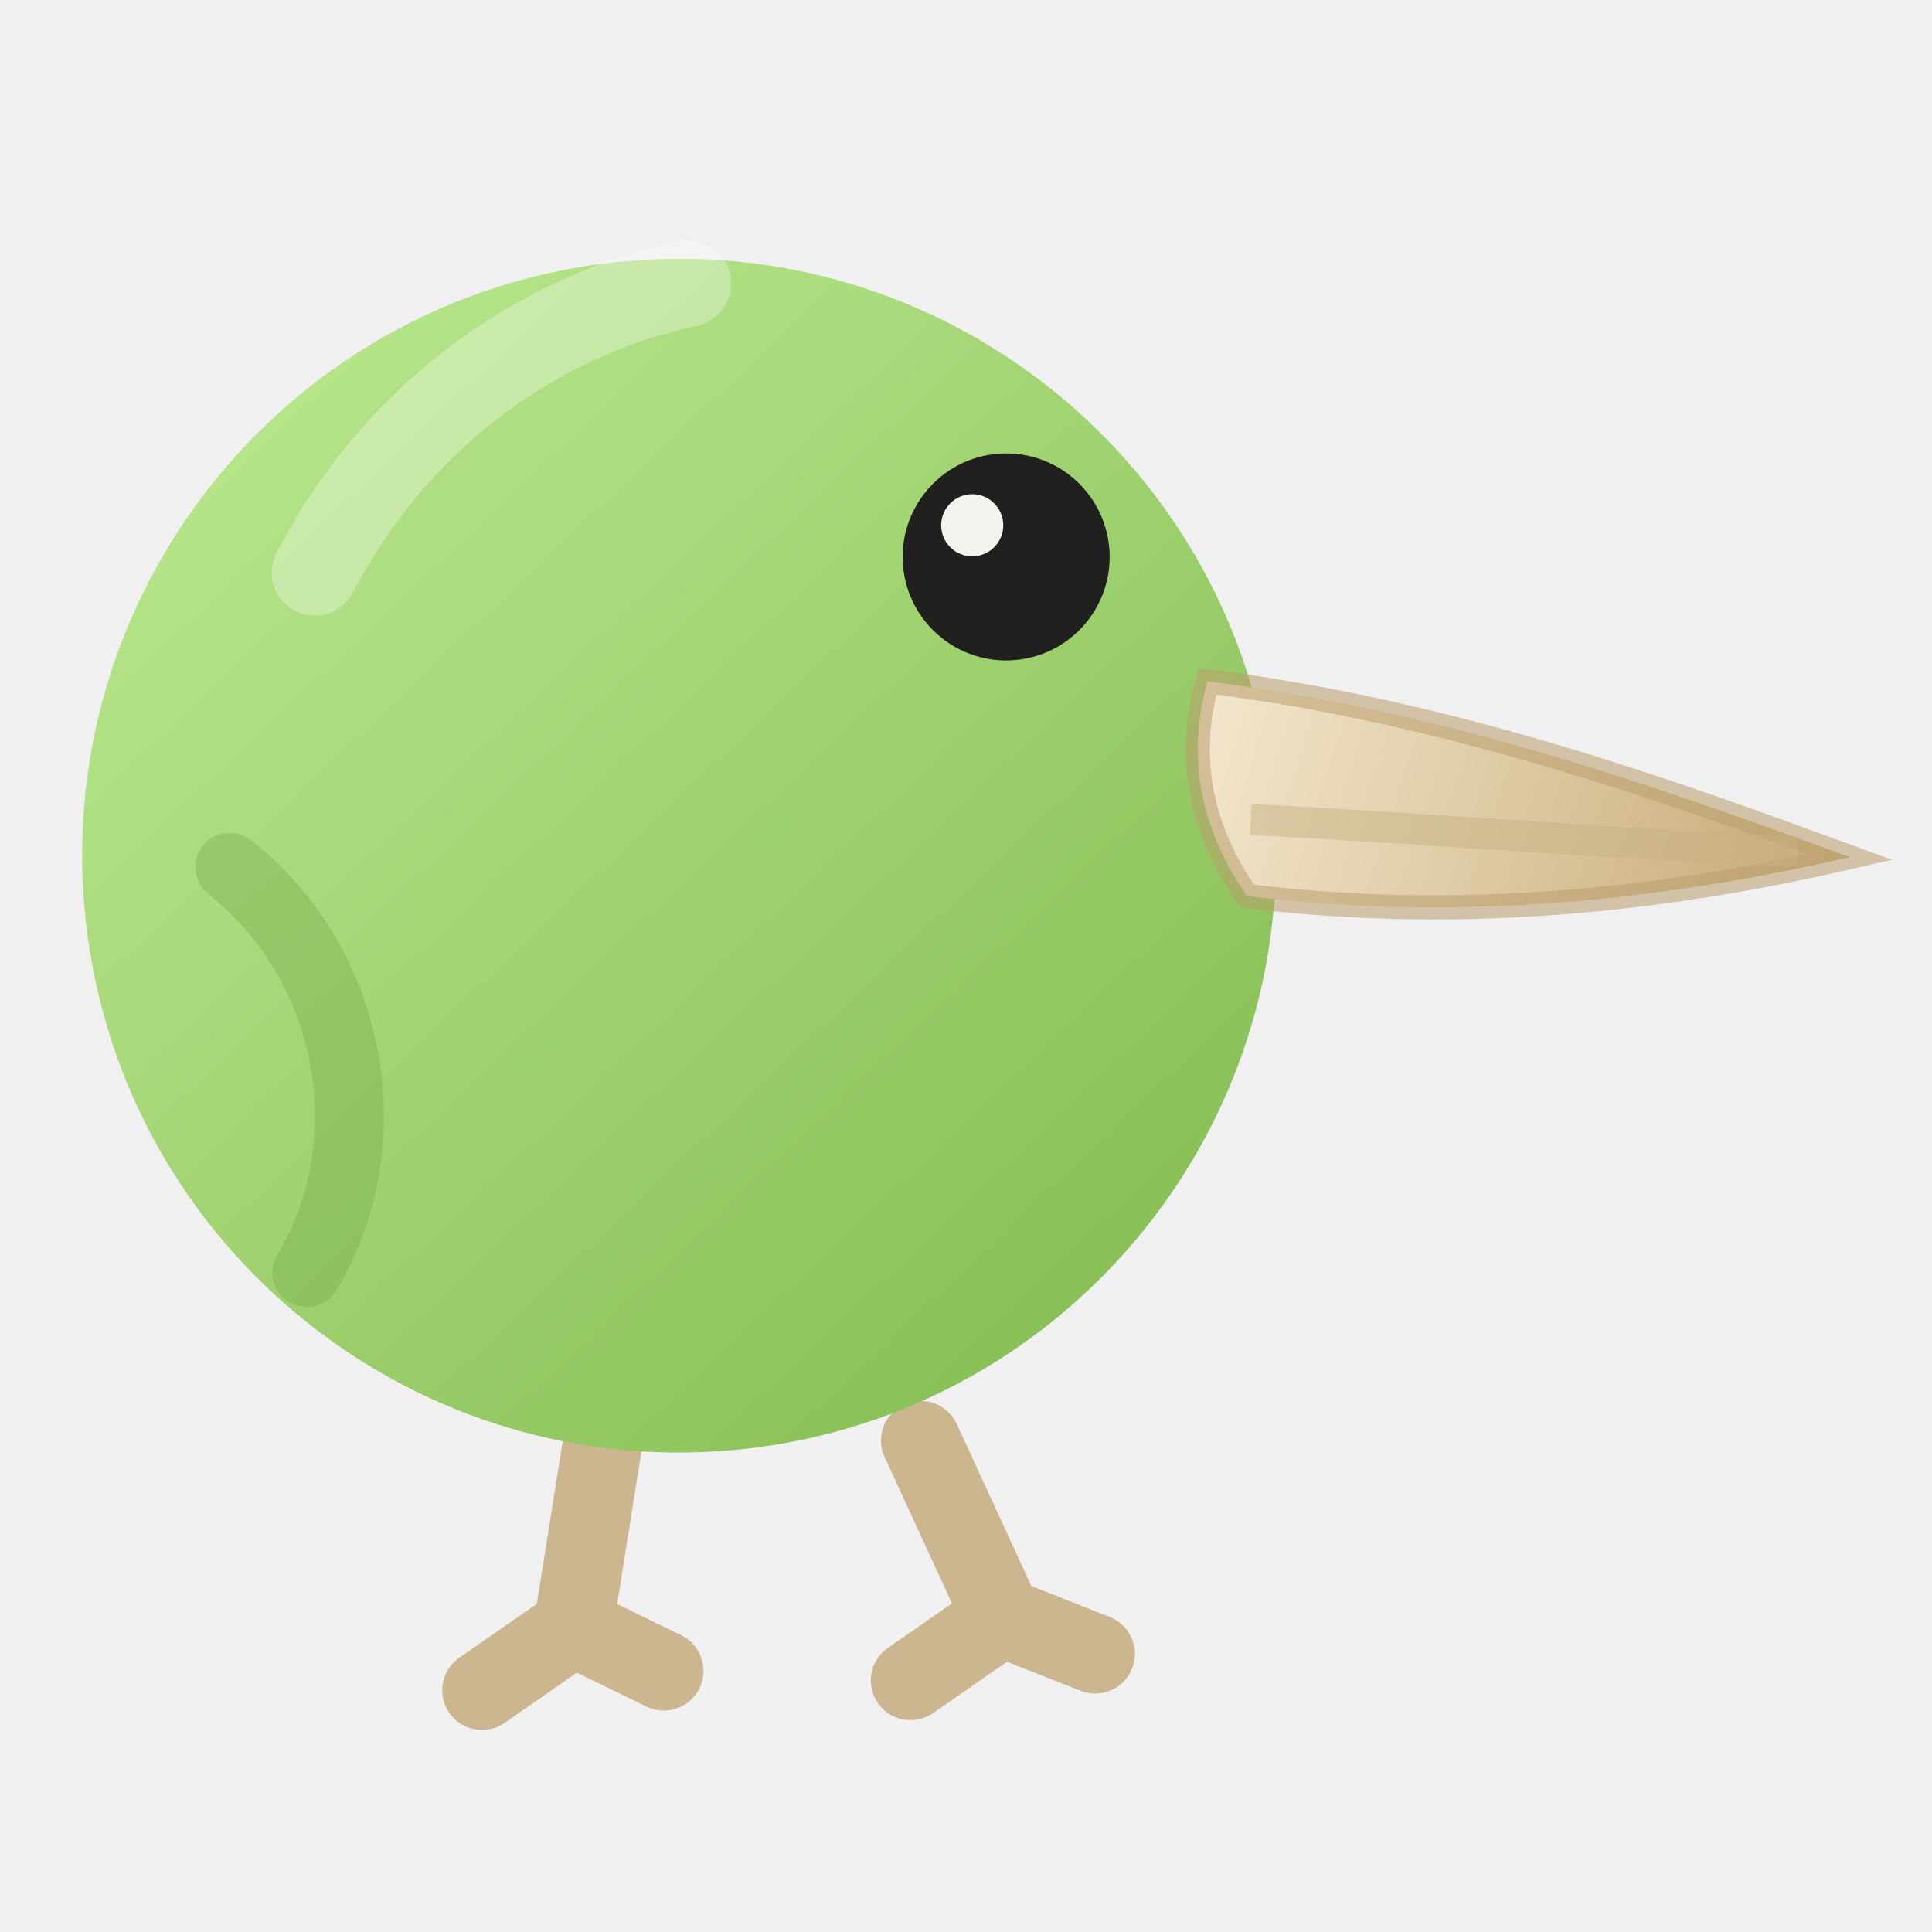
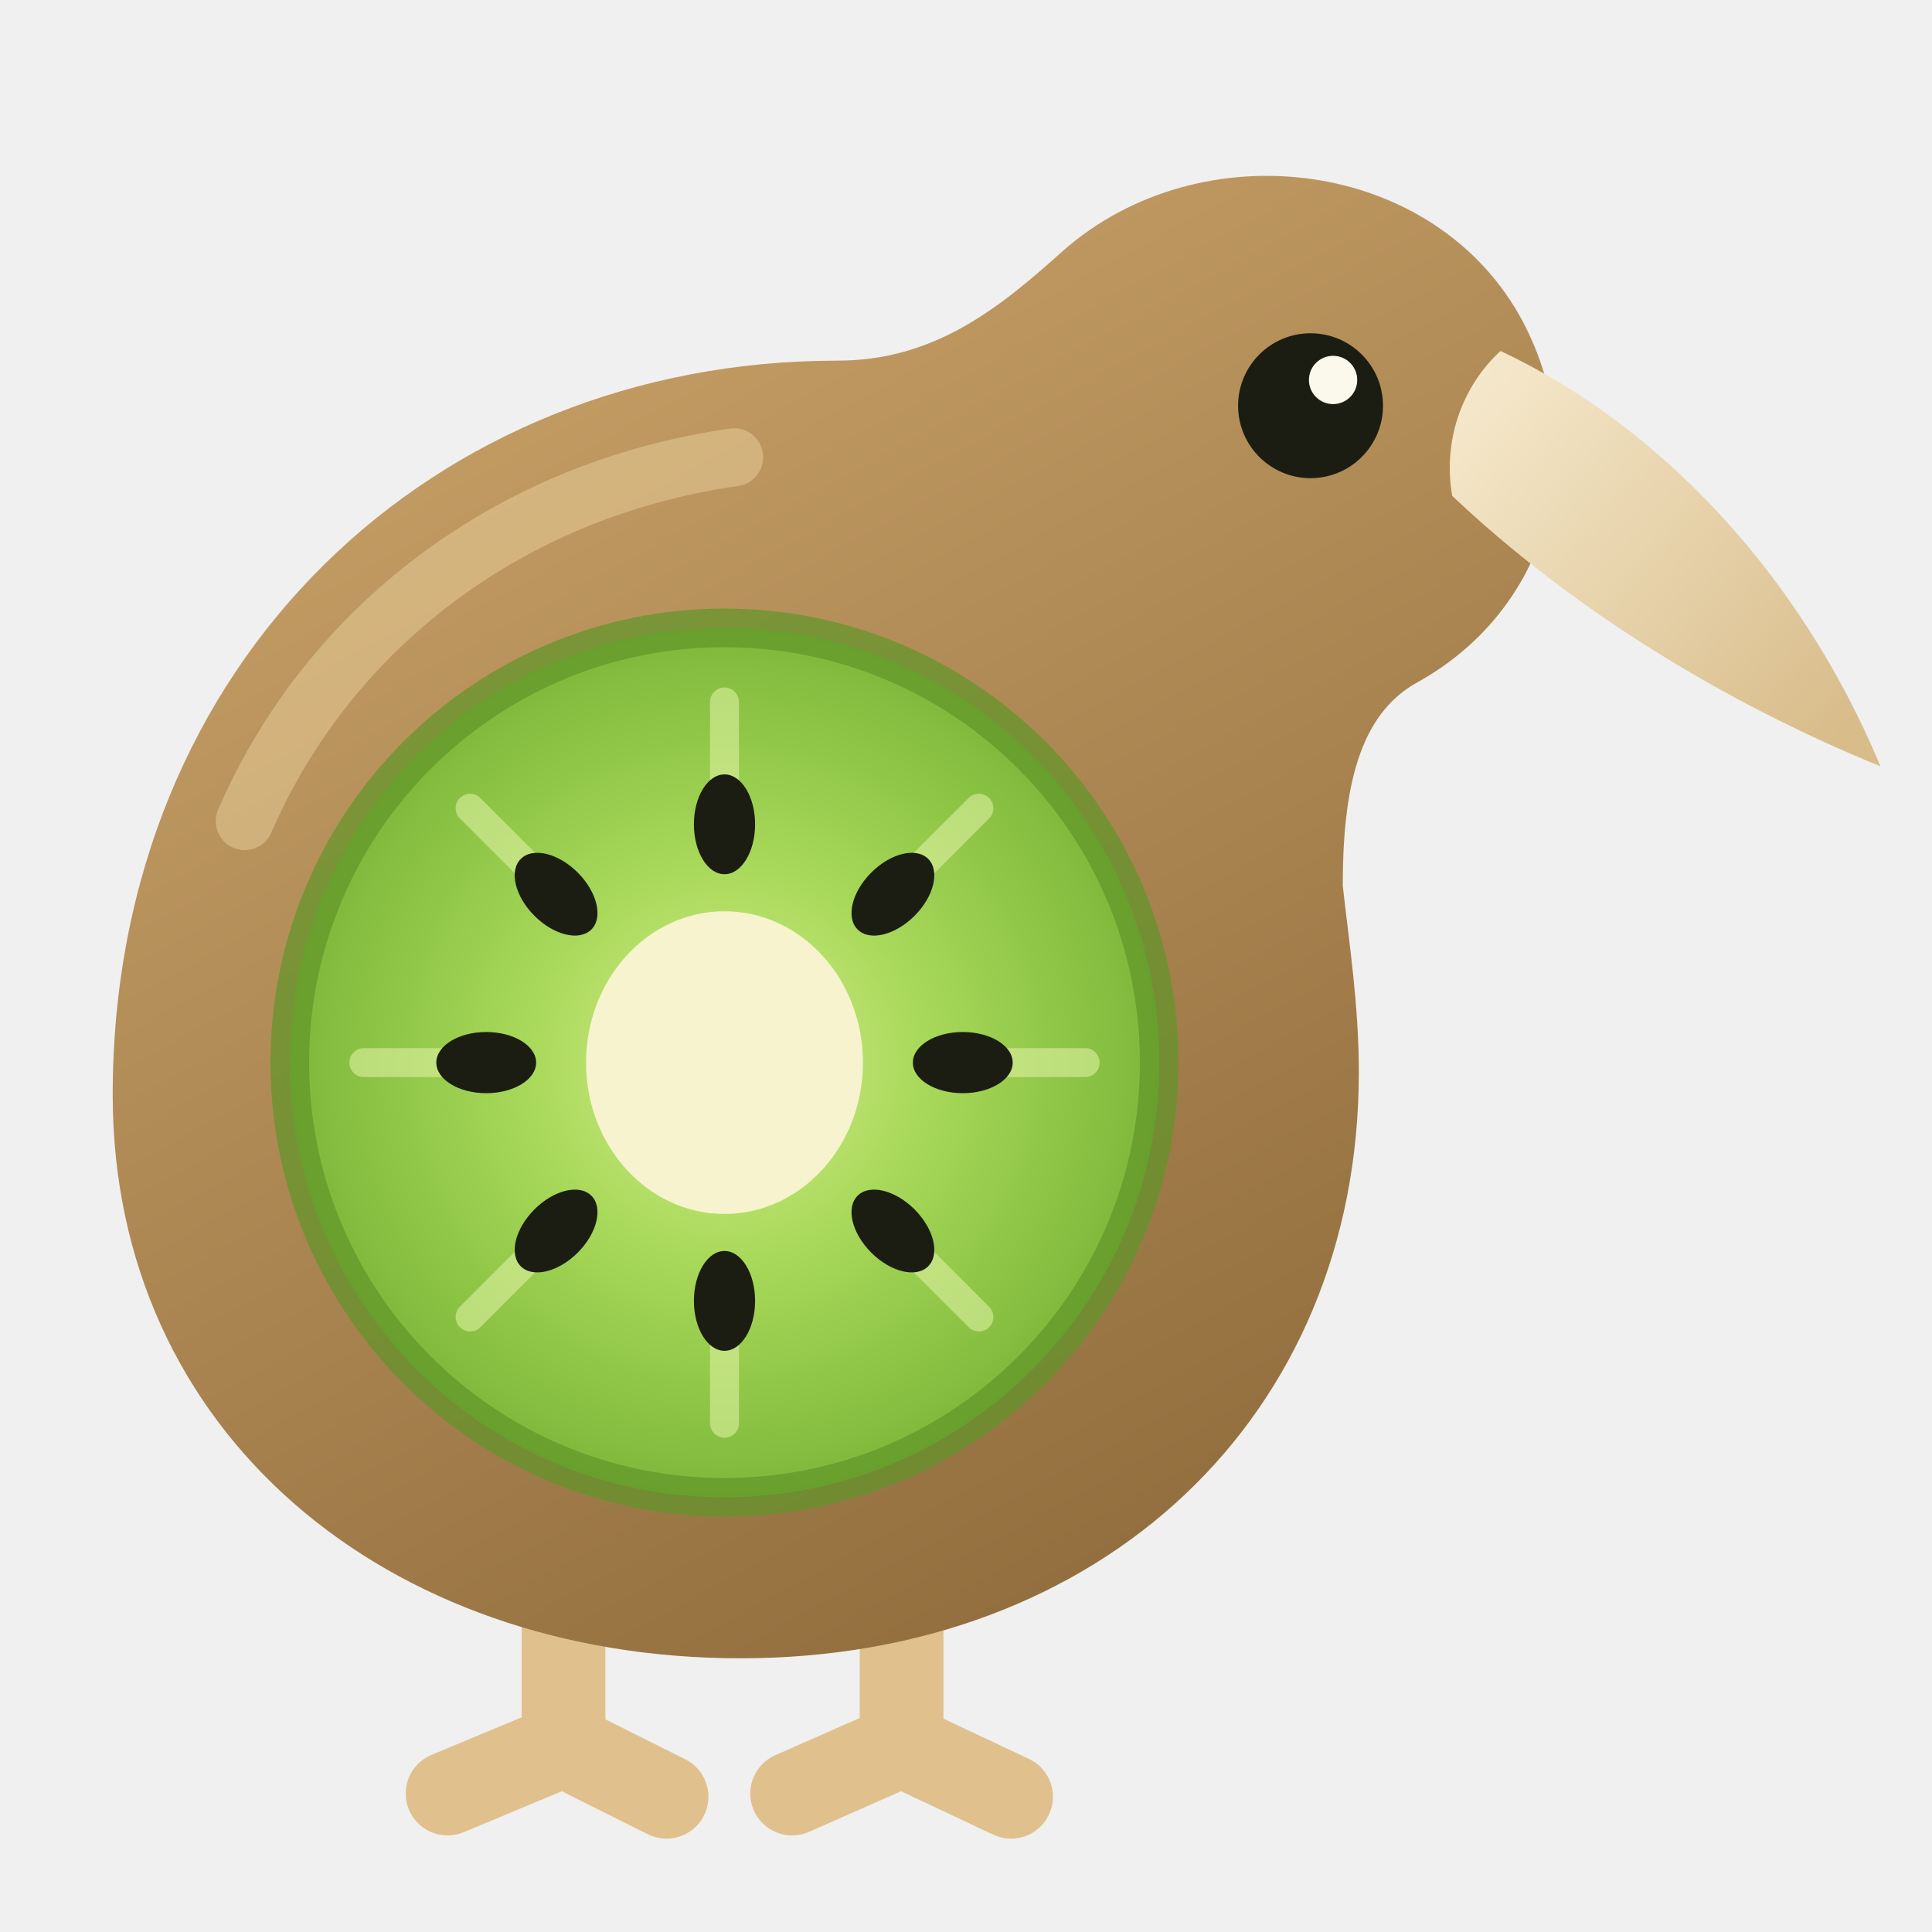
- <svg xmlns="http://www.w3.org/2000/svg" viewBox="7.7 9.2 56 56" width="64" height="64" role="img" aria-labelledby="kb-title">
+ <svg xmlns="http://www.w3.org/2000/svg" viewBox="5 8 60 56" width="64" height="64" role="img" aria-labelledby="kb-title">
  <defs>
-     <linearGradient id="kbBody" x1="16" y1="17" x2="43" y2="51" gradientUnits="userSpaceOnUse">
-       <stop offset="0" stop-color="#B9E78D" />
-       <stop offset="1" stop-color="#83BA50" />
+     <linearGradient id="kbSkin" x1="16" y1="14" x2="40" y2="58" gradientUnits="userSpaceOnUse">
+       <stop offset="0" stop-color="#C9A268" />
+       <stop offset="1" stop-color="#8F6B3C" />
    </linearGradient>
-     <linearGradient id="kbBeak" x1="42" y1="29" x2="61" y2="37" gradientUnits="userSpaceOnUse">
-       <stop offset="0" stop-color="#F6EBD4" />
-       <stop offset="1" stop-color="#C7A974" />
+     <radialGradient id="kbFlesh" cx="27.5" cy="39" r="13.5" gradientUnits="userSpaceOnUse">
+       <stop offset="0" stop-color="#D6EE8E" />
+       <stop offset=".45" stop-color="#A9D95A" />
+       <stop offset="1" stop-color="#7DB83A" />
+     </radialGradient>
+     <linearGradient id="kbBeak" x1="50" y1="17" x2="63" y2="28" gradientUnits="userSpaceOnUse">
+       <stop offset="0" stop-color="#F7EBCF" />
+       <stop offset="1" stop-color="#D8BC8A" />
    </linearGradient>
-     <clipPath id="kbClip">
-       <circle cx="27.4" cy="33.6" r="17.3" />
-     </clipPath>
  </defs>
-   <g transform="rotate(-5 32 34)">
-     <g stroke="#CBB68F" stroke-width="2.3" stroke-linecap="round" stroke-linejoin="round" fill="none">
-       <path d="M23.7 50.4 22.4 55.6" />
-       <path d="M22.4 55.6 19.6 57.2" />
-       <path d="M22.4 55.6 24.9 57.1" />
-       <path d="M32.9 51.1 34.8 56.4" />
-       <path d="M34.8 56.4 32 58" />
-       <path d="M34.8 56.4 37.4 57.7" />
-     </g>
-     <circle cx="27.4" cy="33.6" r="17.3" fill="url(#kbBody)" />
-     <g clip-path="url(#kbClip)">
-       <path d="M9.5 44.5c5 4.6 11.8 7.2 19 7.2 6.7 0 12.9-2.3 17.7-6.2-1.5 7.4-8.6 13.1-19.2 13.1-8.9 0-15.9-4.5-18.5-9.8z" fill="#4F7F2D" opacity=".22" />
-       <path d="M14.4 32.8c3.3 3.1 3.8 8.3 1.2 11.9" stroke="#6DA23F" stroke-width="2" stroke-linecap="round" opacity=".32" fill="none" />
-     </g>
-     <path d="M17.6 24.5c2.6-4.1 6.8-6.8 11.5-7.4" stroke="#FFFFFF" stroke-width="2.5" stroke-linecap="round" opacity=".3" fill="none" />
-     <path d="M43.1 29.9c7 1.5 13.2 4.4 18.1 6.7-7.1 1-12.8.6-17.5-.4-1.2-2.1-1.4-4.2-.6-6.3z" fill="url(#kbBeak)" stroke="#B99F6E" stroke-opacity=".55" stroke-width=".7" />
-     <path d="M44 34c5.7.8 10.9 1.7 15.7 2.3" stroke="#C7B183" stroke-width=".9" opacity=".5" fill="none" />
-     <circle cx="37.6" cy="25.8" r="3" fill="#20211F" />
-     <circle cx="36.7" cy="24.8" r=".9" fill="#F5F3EF" />
+   <g stroke="#E0C08C" stroke-width="2.6" stroke-linecap="round" stroke-linejoin="round" fill="none">
+     <path d="M22.5 55v5.2M22.5 60.2l-3.6 1.5M22.5 60.2l3.2 1.6" />
+     <path d="M33 55v5.2M33 60.2l-3.4 1.5M33 60.2l3.4 1.6" />
  </g>
+   <path d="M8.5 40C8.5 26.5 18.5 17.2 31 17.2c3 0 5-1.6 7-3.4 4.3-3.8 11.6-2.9 14.3 2.2 2.2 4.2 .7 9-3.3 11.200-1.8 1-2.3 3.300-2.3 6.300.2 1.800.5 3.700.5 5.800C47.2 50 39.2 57.5 28 57.5 17 57.5 8.5 50.5 8.5 40Z" fill="url(#kbSkin)" />
+   <path d="M12.6 31.500c2.600-6 8.200-10.3 15.200-11.300" stroke="#F3DCA8" stroke-width="1.800" stroke-linecap="round" opacity=".42" fill="none" />
+   <circle cx="27.500" cy="39" r="13.500" fill="url(#kbFlesh)" />
+   <circle cx="27.500" cy="39" r="13.500" fill="none" stroke="#5F9628" stroke-width="1.200" opacity=".7" />
+   <g stroke="#E4F4A8" stroke-width=".9" stroke-linecap="round" opacity=".55">
+     <path d="M27.5 31.200v-3.400M33 33.500l2.400-2.400M35.3 39h3.400M33 44.500l2.4 2.400M27.5 46.800v3.400M22 44.500l-2.4 2.400M19.7 39h-3.400M22 33.500l-2.400-2.400" />
+   </g>
+   <ellipse cx="27.500" cy="39" rx="4.300" ry="4.700" fill="#F6F3CE" />
+   <g fill="#1B1D12">
+     <ellipse cx="27.500" cy="31.600" rx=".95" ry="1.550" />
+     <ellipse cx="27.500" cy="46.400" rx=".95" ry="1.550" />
+     <ellipse cx="20.100" cy="39" rx="1.550" ry=".95" />
+     <ellipse cx="34.900" cy="39" rx="1.550" ry=".95" />
+     <ellipse cx="22.270" cy="33.770" rx=".95" ry="1.550" transform="rotate(-45 22.270 33.770)" />
+     <ellipse cx="32.730" cy="33.770" rx=".95" ry="1.550" transform="rotate(45 32.730 33.770)" />
+     <ellipse cx="22.270" cy="44.230" rx=".95" ry="1.550" transform="rotate(45 22.270 44.230)" />
+     <ellipse cx="32.730" cy="44.230" rx=".95" ry="1.550" transform="rotate(-45 32.730 44.230)" />
+   </g>
+   <path d="M51.6 16.900c4.9 2.3 9.3 6.9 11.8 12.900-4.900-2-9.600-4.900-13.300-8.400-.300-1.700.300-3.4 1.500-4.500Z" fill="url(#kbBeak)" />
+   <circle cx="45.700" cy="18.600" r="2.250" fill="#1B1D12" />
+   <circle cx="46.400" cy="17.800" r=".75" fill="#FBF8EC" />
</svg>
